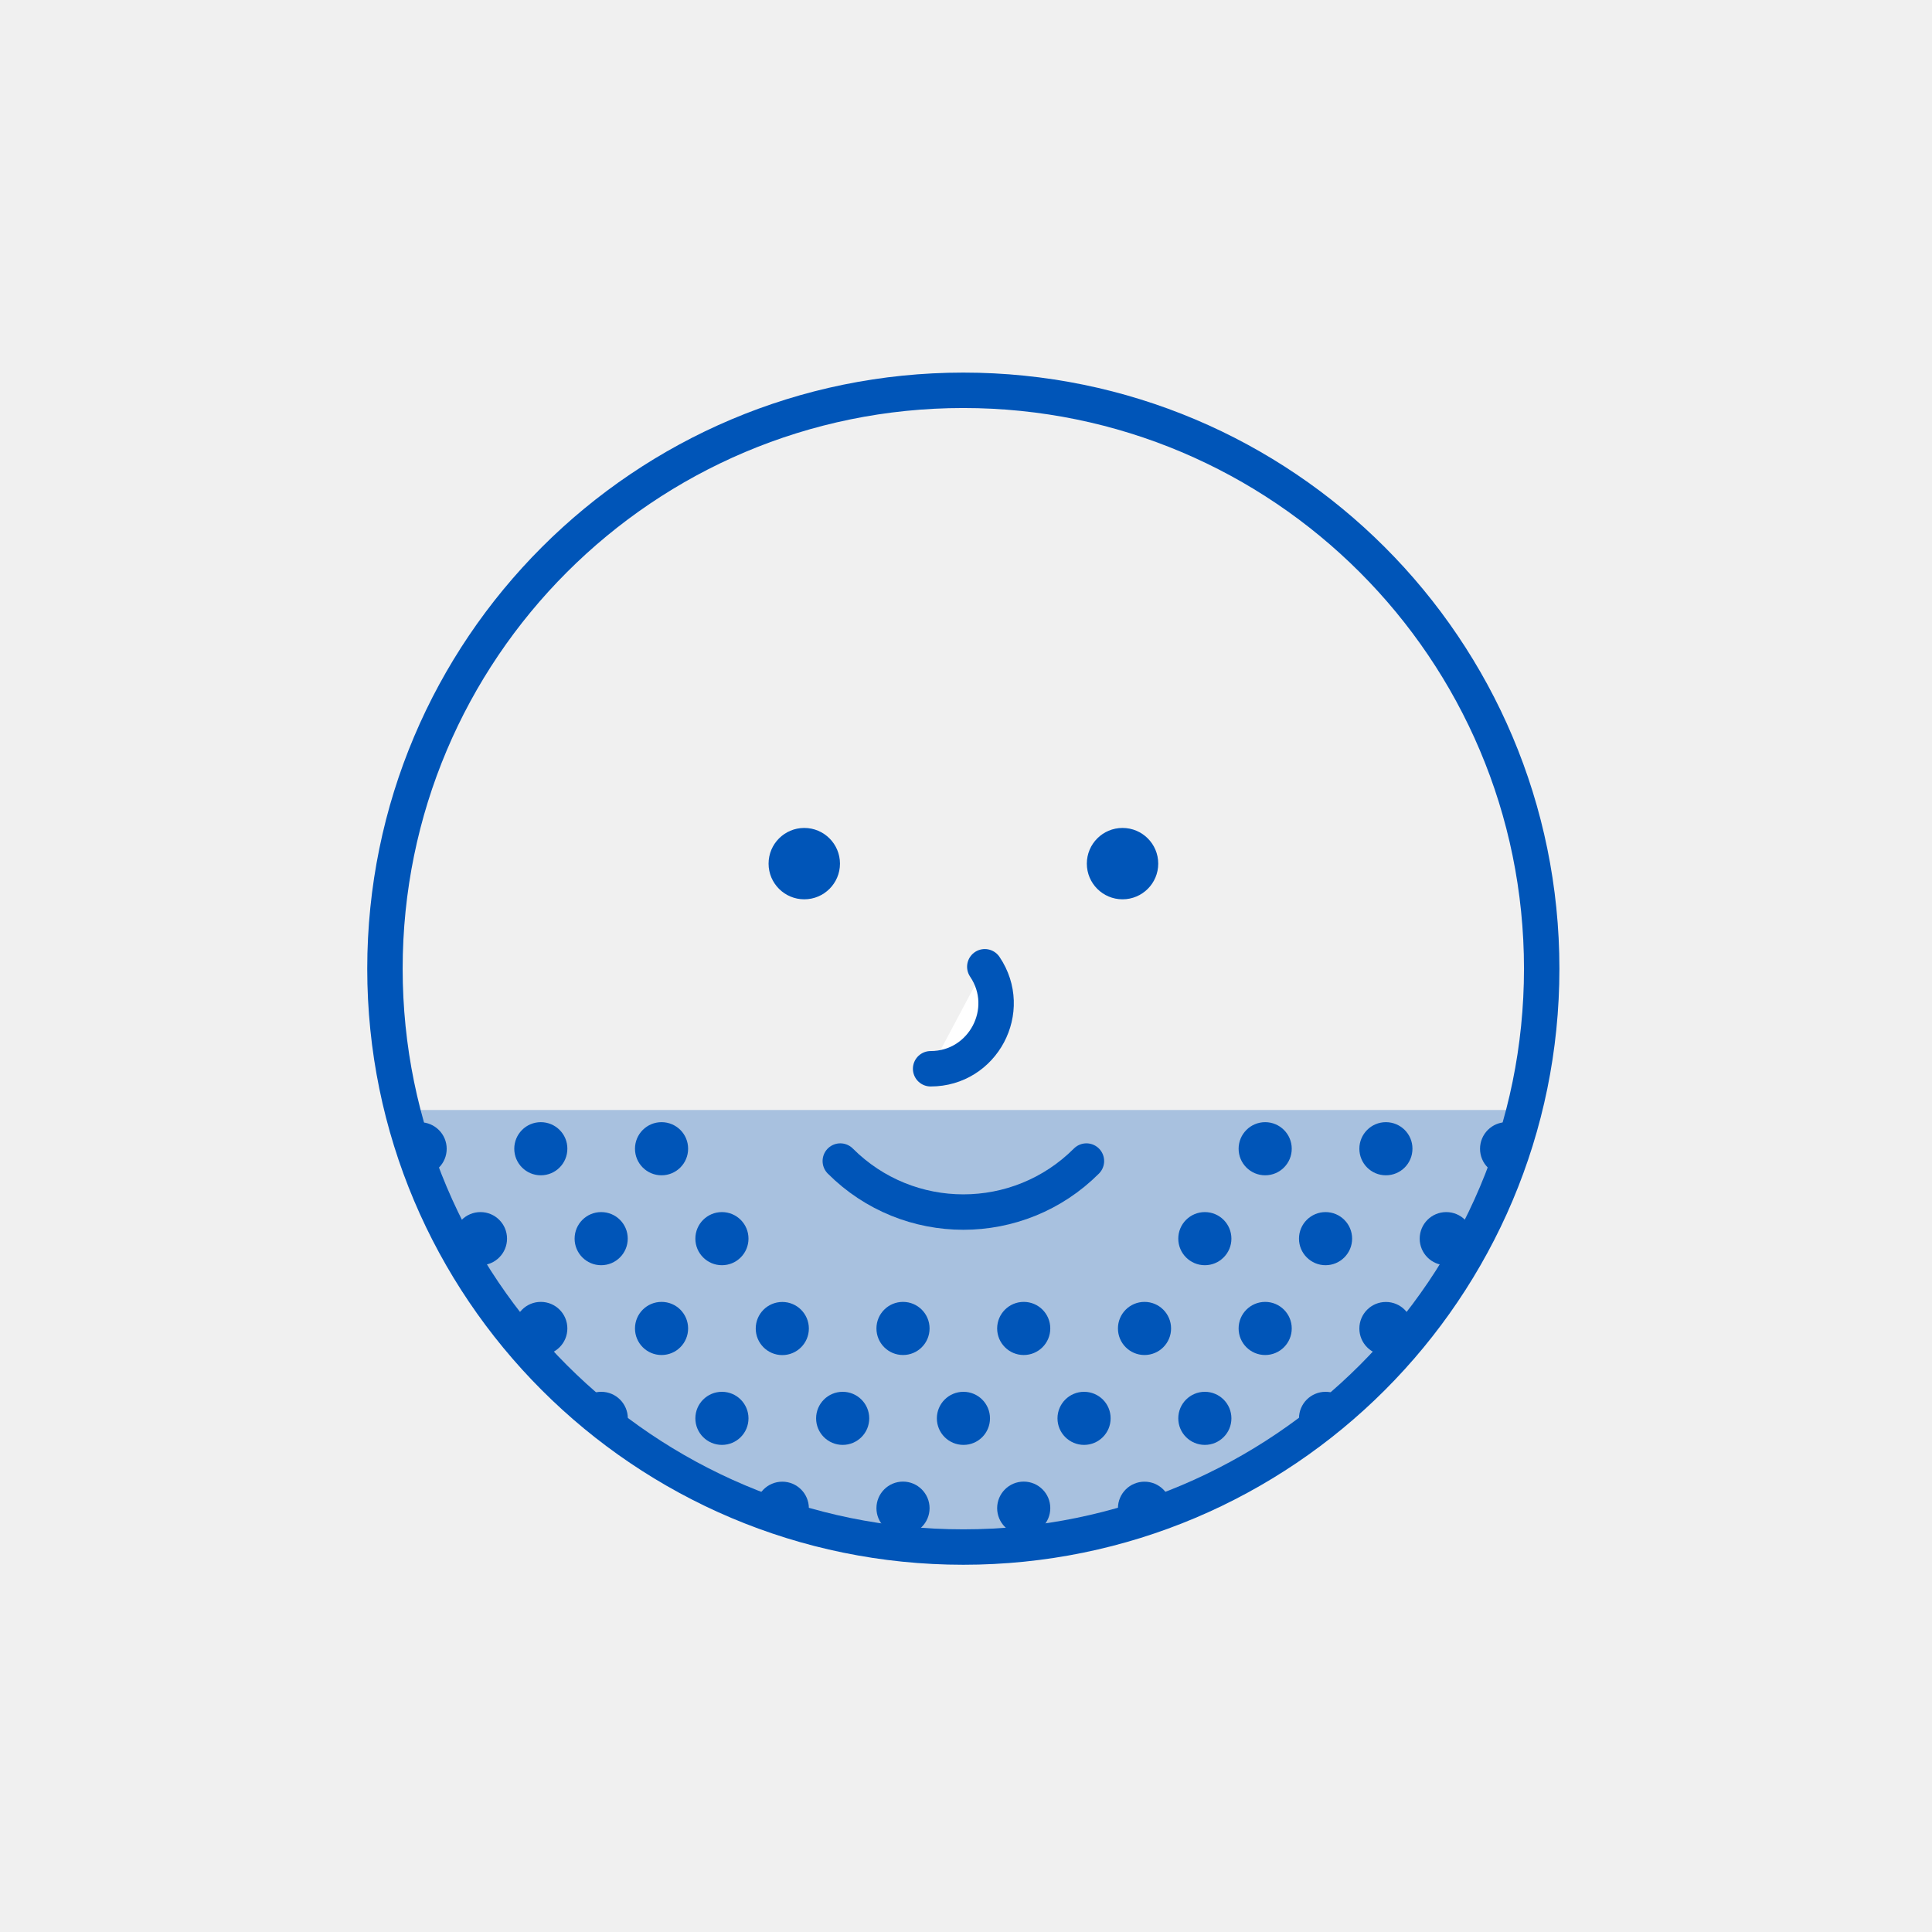
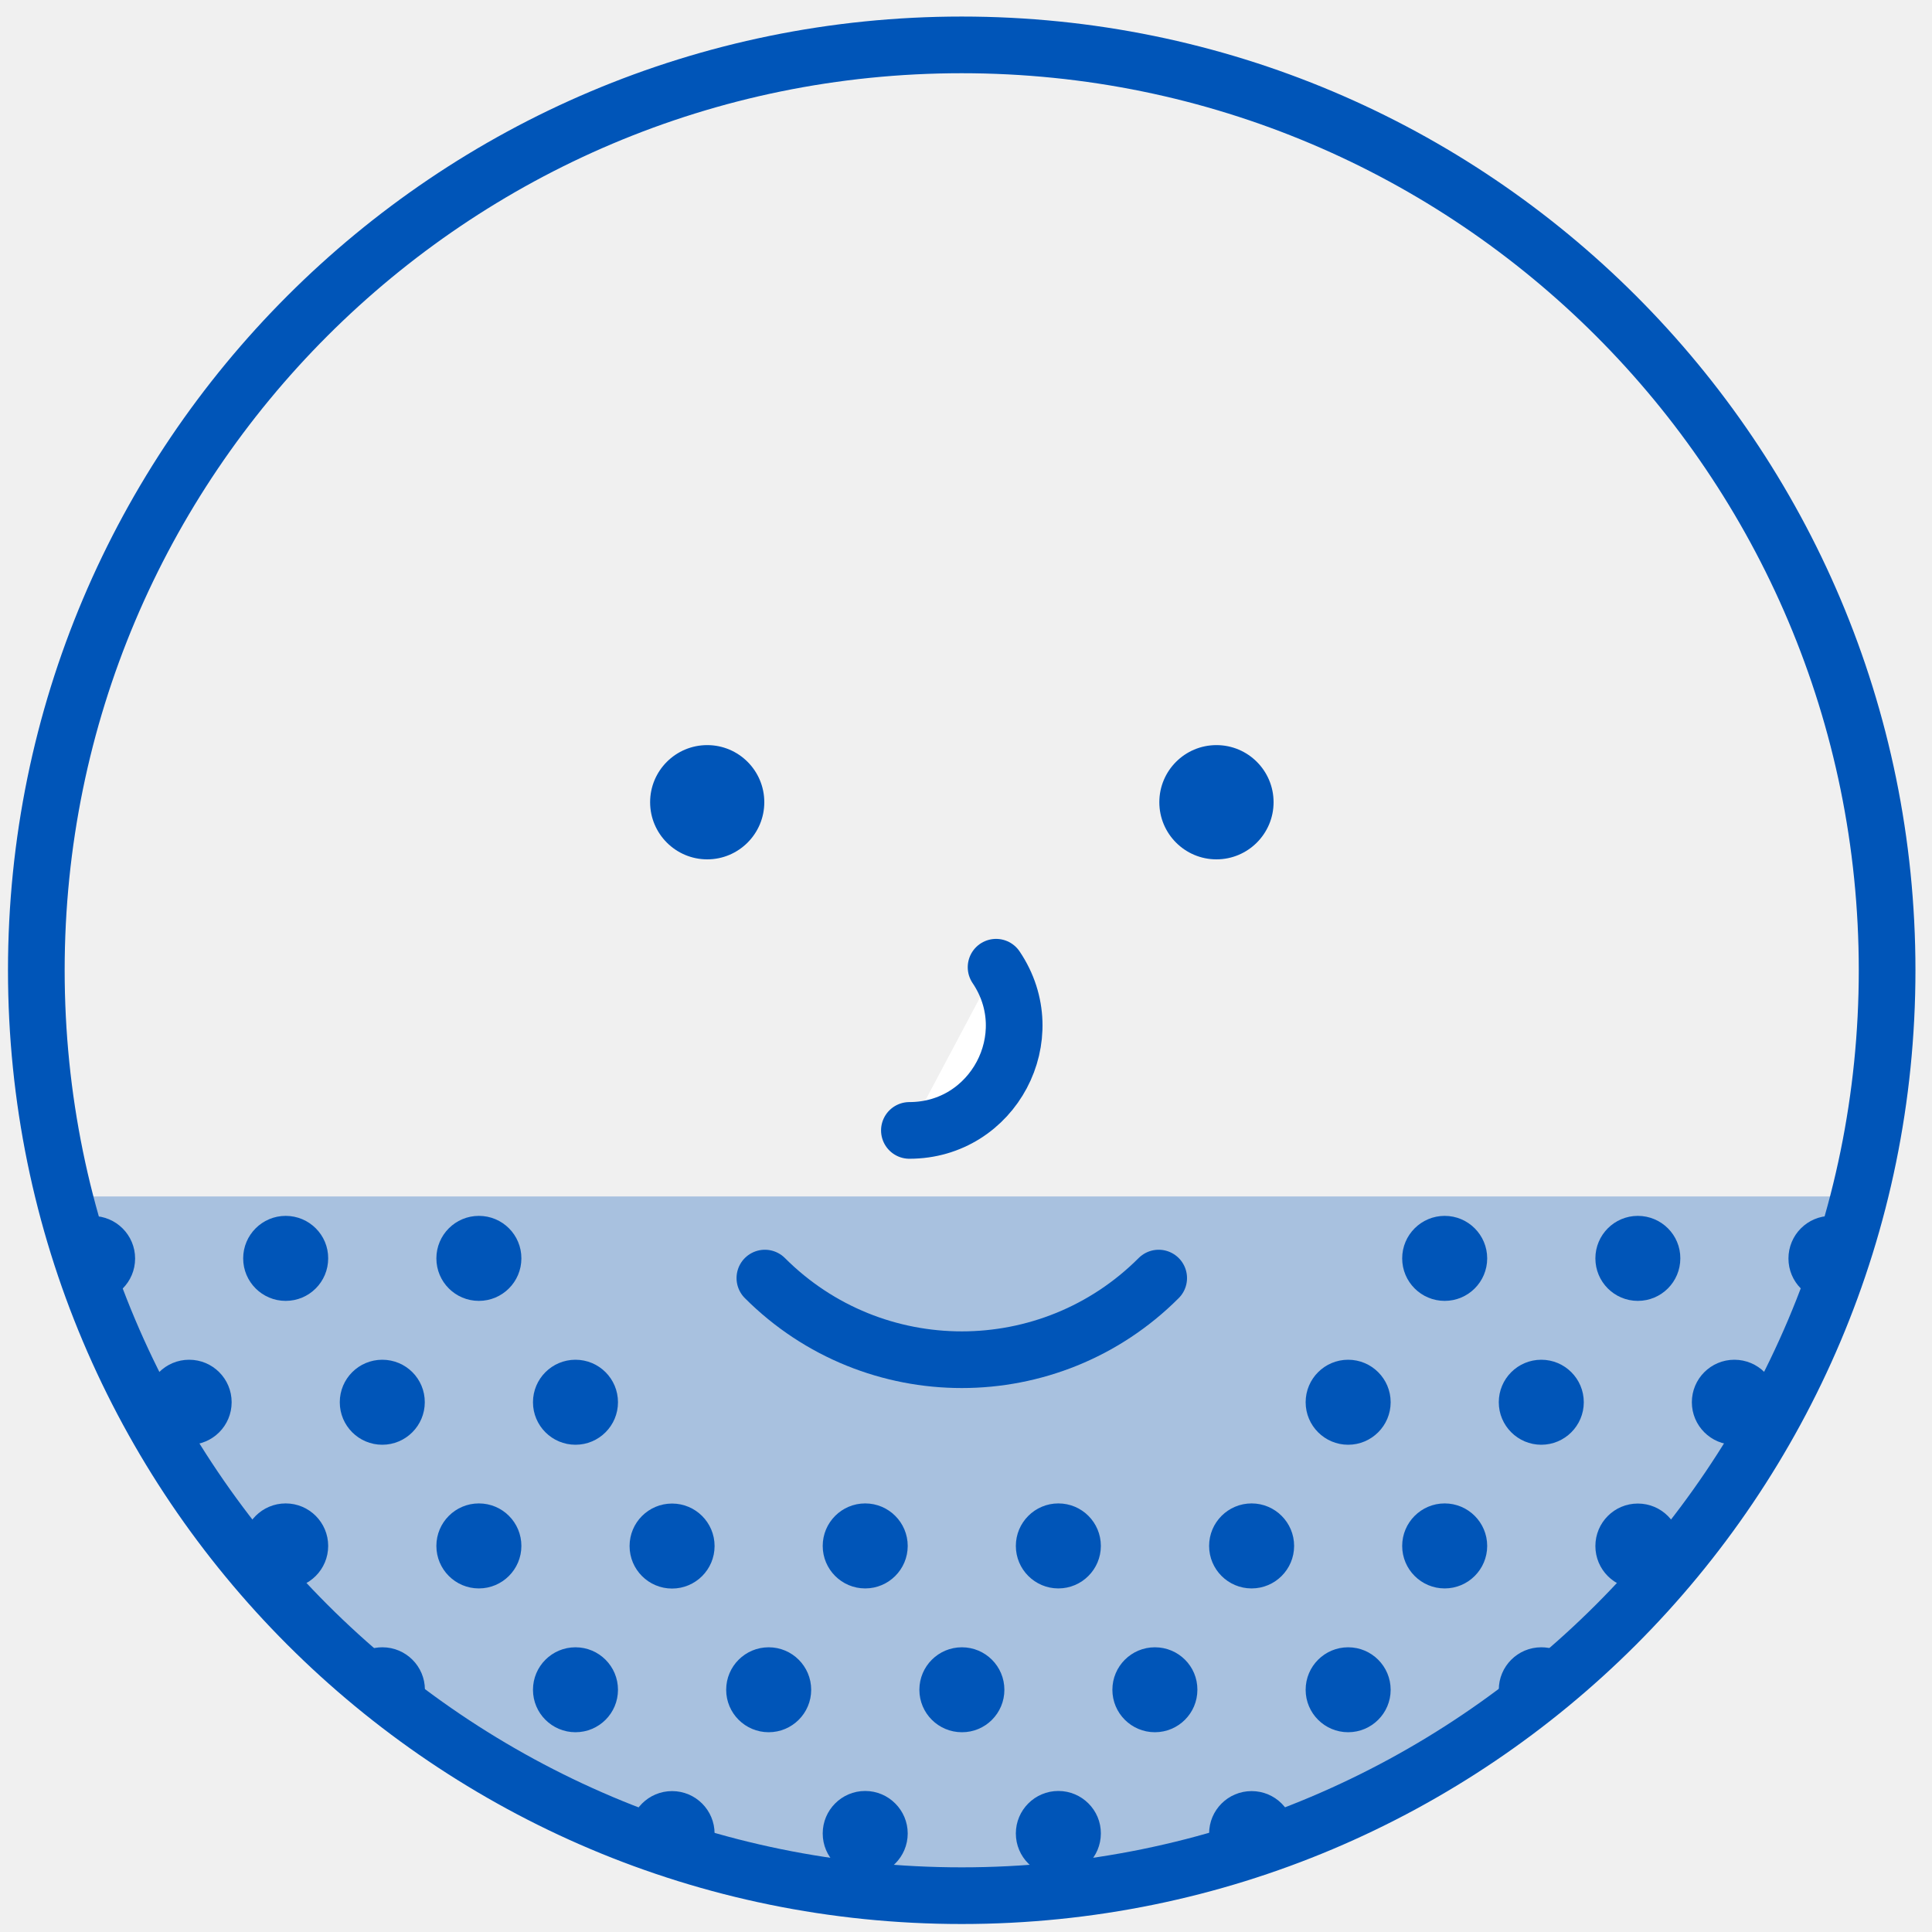
- <svg xmlns="http://www.w3.org/2000/svg" width="48" height="48" viewBox="0 0 48 48" fill="none">
-   <path opacity="0.3" d="M37.869 27.578H9.999C11.565 33.816 17.209 38.436 23.934 38.436C30.659 38.436 36.302 33.816 37.869 27.578Z" fill="#0055B8" />
-   <path d="M23.933 38.436C31.869 38.436 38.303 32.002 38.303 24.067C38.303 16.131 31.869 9.697 23.933 9.697C15.997 9.697 9.564 16.131 9.564 24.067C9.564 32.002 15.997 38.436 23.933 38.436Z" stroke="#0055B8" stroke-width="0.88" stroke-miterlimit="10" />
-   <path d="M24.467 24.019C25.196 25.098 24.423 26.553 23.121 26.553L24.467 24.019Z" fill="white" />
-   <path d="M24.467 24.019C25.196 25.098 24.423 26.553 23.121 26.553" stroke="#0055B8" stroke-width="0.88" stroke-miterlimit="10" stroke-linecap="round" stroke-linejoin="round" />
-   <path d="M26.992 28.846C25.303 30.536 22.566 30.536 20.877 28.846" stroke="#0055B8" stroke-width="0.88" stroke-miterlimit="10" stroke-linecap="round" stroke-linejoin="round" />
-   <path d="M19.982 22.343C20.471 22.343 20.869 21.946 20.869 21.457C20.869 20.967 20.471 20.57 19.982 20.57C19.492 20.57 19.095 20.967 19.095 21.457C19.095 21.946 19.492 22.343 19.982 22.343Z" fill="#0055B8" />
-   <path d="M27.889 22.343C28.379 22.343 28.776 21.946 28.776 21.457C28.776 20.967 28.379 20.57 27.889 20.57C27.399 20.57 27.002 20.967 27.002 21.457C27.002 21.946 27.399 22.343 27.889 22.343Z" fill="#0055B8" />
-   <path d="M28.435 32.345C28.07 32.345 27.775 32.641 27.775 33.005C27.775 33.37 28.07 33.665 28.435 33.665C28.799 33.665 29.095 33.37 29.095 33.005C29.095 32.641 28.799 32.345 28.435 32.345Z" fill="#0055B8" />
-   <path d="M25.434 36.81C25.07 36.81 24.774 37.106 24.774 37.47C24.774 37.834 25.07 38.13 25.434 38.13C25.798 38.13 26.094 37.834 26.094 37.47C26.096 37.108 25.8 36.81 25.434 36.81Z" fill="#0055B8" />
-   <path d="M25.434 32.345C25.07 32.345 24.774 32.641 24.774 33.005C24.774 33.37 25.07 33.665 25.434 33.665C25.798 33.665 26.094 33.37 26.094 33.005C26.094 32.641 25.8 32.345 25.434 32.345Z" fill="#0055B8" />
-   <path d="M26.933 34.579C26.569 34.579 26.273 34.874 26.273 35.239C26.273 35.603 26.569 35.898 26.933 35.898C27.297 35.898 27.593 35.603 27.593 35.239C27.595 34.874 27.299 34.579 26.933 34.579Z" fill="#0055B8" />
-   <path d="M34.432 33.667C34.797 33.667 35.092 33.371 35.092 33.007C35.092 32.642 34.797 32.347 34.432 32.347C34.068 32.347 33.773 32.642 33.773 33.007C33.773 33.371 34.068 33.667 34.432 33.667Z" fill="#0055B8" />
-   <path d="M34.432 27.88C34.068 27.88 33.773 28.176 33.773 28.54C33.773 28.905 34.068 29.2 34.432 29.2C34.797 29.2 35.092 28.905 35.092 28.54C35.094 28.176 34.797 27.88 34.432 27.88Z" fill="#0055B8" />
-   <path d="M32.933 30.114C32.569 30.114 32.273 30.409 32.273 30.774C32.273 31.138 32.569 31.434 32.933 31.434C33.297 31.434 33.593 31.138 33.593 30.774C33.593 30.409 33.297 30.114 32.933 30.114Z" fill="#0055B8" />
-   <path d="M35.931 30.114C35.567 30.114 35.272 30.409 35.272 30.774C35.272 31.138 35.567 31.434 35.931 31.434C36.296 31.434 36.591 31.138 36.591 30.774C36.593 30.409 36.297 30.114 35.931 30.114Z" fill="#0055B8" />
-   <path d="M29.934 34.579C29.57 34.579 29.274 34.874 29.274 35.239C29.274 35.603 29.57 35.898 29.934 35.898C30.298 35.898 30.594 35.603 30.594 35.239C30.594 34.874 30.298 34.579 29.934 34.579Z" fill="#0055B8" />
-   <path d="M29.934 30.114C29.57 30.114 29.274 30.409 29.274 30.774C29.274 31.138 29.57 31.434 29.934 31.434C30.298 31.434 30.594 31.138 30.594 30.774C30.594 30.409 30.298 30.114 29.934 30.114Z" fill="#0055B8" />
-   <path d="M31.433 27.88C31.069 27.88 30.773 28.176 30.773 28.54C30.773 28.905 31.069 29.2 31.433 29.2C31.797 29.2 32.093 28.905 32.093 28.54C32.093 28.176 31.797 27.88 31.433 27.88Z" fill="#0055B8" />
-   <path d="M31.433 32.345C31.069 32.345 30.773 32.641 30.773 33.005C30.773 33.37 31.069 33.665 31.433 33.665C31.797 33.665 32.093 33.37 32.093 33.005C32.093 32.641 31.797 32.345 31.433 32.345Z" fill="#0055B8" />
-   <path d="M17.936 34.579C17.572 34.579 17.276 34.874 17.276 35.239C17.276 35.603 17.572 35.898 17.936 35.898C18.301 35.898 18.596 35.603 18.596 35.239C18.596 34.874 18.301 34.579 17.936 34.579Z" fill="#0055B8" />
-   <path d="M13.436 32.345C13.072 32.345 12.777 32.641 12.777 33.005C12.777 33.37 13.072 33.665 13.436 33.665C13.801 33.665 14.096 33.37 14.096 33.005C14.096 32.641 13.801 32.345 13.436 32.345Z" fill="#0055B8" />
-   <path d="M22.435 32.345C22.07 32.345 21.775 32.641 21.775 33.005C21.775 33.37 22.07 33.665 22.435 33.665C22.799 33.665 23.095 33.37 23.095 33.005C23.095 32.641 22.799 32.345 22.435 32.345Z" fill="#0055B8" />
-   <path d="M13.436 27.88C13.072 27.88 12.777 28.176 12.777 28.54C12.777 28.905 13.072 29.2 13.436 29.2C13.801 29.2 14.096 28.905 14.096 28.54C14.098 28.176 13.801 27.88 13.436 27.88Z" fill="#0055B8" />
-   <path d="M14.936 30.114C14.571 30.114 14.276 30.409 14.276 30.774C14.276 31.138 14.571 31.434 14.936 31.434C15.3 31.434 15.596 31.138 15.596 30.774C15.597 30.409 15.302 30.114 14.936 30.114Z" fill="#0055B8" />
-   <path d="M20.096 37.472C20.096 37.107 19.8 36.812 19.436 36.812C19.072 36.812 18.776 37.107 18.776 37.472C18.776 37.611 18.82 37.741 18.894 37.848C19.135 37.938 19.38 38.024 19.626 38.102C19.897 38.019 20.096 37.769 20.096 37.472Z" fill="#0055B8" />
-   <path d="M15.598 35.239C15.598 34.874 15.302 34.579 14.938 34.579C14.637 34.579 14.387 34.781 14.306 35.054C14.605 35.323 14.917 35.58 15.237 35.825C15.45 35.715 15.598 35.495 15.598 35.239Z" fill="#0055B8" />
-   <path d="M29.095 37.472C29.095 37.107 28.799 36.812 28.435 36.812C28.07 36.812 27.775 37.107 27.775 37.472C27.775 37.769 27.974 38.019 28.244 38.102C28.493 38.024 28.736 37.938 28.977 37.848C29.051 37.741 29.095 37.611 29.095 37.472Z" fill="#0055B8" />
-   <path d="M36.771 28.542C36.771 28.906 37.066 29.202 37.431 29.202C37.447 29.202 37.461 29.198 37.477 29.197C37.612 28.813 37.735 28.422 37.839 28.025C37.726 27.937 37.586 27.88 37.432 27.88C37.066 27.88 36.771 28.176 36.771 28.542Z" fill="#0055B8" />
-   <path d="M32.933 34.579C32.569 34.579 32.273 34.874 32.273 35.239C32.273 35.495 32.421 35.715 32.634 35.825C32.954 35.58 33.266 35.325 33.565 35.054C33.484 34.779 33.234 34.579 32.933 34.579Z" fill="#0055B8" />
-   <path d="M24.596 35.239C24.596 34.874 24.301 34.579 23.936 34.579C23.572 34.579 23.276 34.874 23.276 35.239C23.276 35.603 23.572 35.898 23.936 35.898C24.299 35.9 24.596 35.605 24.596 35.239Z" fill="#0055B8" />
-   <path d="M11.098 28.542C11.098 28.178 10.802 27.882 10.438 27.882C10.283 27.882 10.144 27.937 10.031 28.027C10.135 28.424 10.257 28.815 10.394 29.199C10.41 29.201 10.424 29.204 10.44 29.204C10.802 29.202 11.098 28.907 11.098 28.542Z" fill="#0055B8" />
-   <path d="M11.937 30.114C11.573 30.114 11.277 30.409 11.277 30.774C11.277 31.138 11.573 31.434 11.937 31.434C12.302 31.434 12.597 31.138 12.597 30.774C12.597 30.409 12.302 30.114 11.937 30.114Z" fill="#0055B8" />
-   <path d="M20.936 34.579C20.572 34.579 20.276 34.874 20.276 35.239C20.276 35.603 20.572 35.898 20.936 35.898C21.3 35.898 21.596 35.603 21.596 35.239C21.596 34.874 21.3 34.579 20.936 34.579Z" fill="#0055B8" />
-   <path d="M22.435 36.81C22.07 36.81 21.775 37.106 21.775 37.47C21.775 37.834 22.07 38.13 22.435 38.13C22.799 38.13 23.095 37.834 23.095 37.47C23.095 37.108 22.799 36.81 22.435 36.81Z" fill="#0055B8" />
-   <path d="M16.436 27.88C16.071 27.88 15.776 28.176 15.776 28.54C15.776 28.905 16.071 29.2 16.436 29.2C16.8 29.2 17.096 28.905 17.096 28.54C17.097 28.176 16.802 27.88 16.436 27.88Z" fill="#0055B8" />
-   <path d="M16.436 32.345C16.071 32.345 15.776 32.641 15.776 33.005C15.776 33.37 16.071 33.665 16.436 33.665C16.8 33.665 17.096 33.37 17.096 33.005C17.096 32.641 16.802 32.345 16.436 32.345Z" fill="#0055B8" />
-   <path d="M19.436 33.667C19.8 33.667 20.096 33.371 20.096 33.007C20.096 32.642 19.8 32.347 19.436 32.347C19.071 32.347 18.776 32.642 18.776 33.007C18.776 33.371 19.071 33.667 19.436 33.667Z" fill="#0055B8" />
-   <path d="M17.936 31.434C18.301 31.434 18.596 31.138 18.596 30.774C18.596 30.409 18.301 30.114 17.936 30.114C17.572 30.114 17.276 30.409 17.276 30.774C17.276 31.138 17.572 31.434 17.936 31.434Z" fill="#0055B8" />
+ <svg xmlns="http://www.w3.org/2000/svg" width="30" height="30" viewBox="0 0 30 30" fill="none">
+   <path opacity="0.3" d="M28.869 18.578H0.999C2.565 24.816 8.209 29.436 14.934 29.436C21.659 29.436 27.302 24.816 28.869 18.578Z" fill="#0055B8" />
+   <path d="M14.933 29.436C22.869 29.436 29.303 23.003 29.303 15.066C29.303 7.13 22.869 0.697 14.933 0.697C6.997 0.697 0.564 7.13 0.564 15.066C0.564 23.003 6.997 29.436 14.933 29.436Z" stroke="#0055B8" stroke-width="0.88" stroke-miterlimit="10" />
+   <path d="M15.467 15.019C16.196 16.098 15.423 17.553 14.121 17.553L15.467 15.019Z" fill="white" />
+   <path d="M15.467 15.019C16.196 16.098 15.423 17.553 14.121 17.553" stroke="#0055B8" stroke-width="0.88" stroke-miterlimit="10" stroke-linecap="round" stroke-linejoin="round" />
+   <path d="M17.992 19.846C16.303 21.536 13.566 21.536 11.877 19.846" stroke="#0055B8" stroke-width="0.88" stroke-miterlimit="10" stroke-linecap="round" stroke-linejoin="round" />
+   <path d="M10.982 13.344C11.471 13.344 11.868 12.946 11.868 12.457C11.868 11.967 11.471 11.57 10.982 11.57C10.492 11.57 10.095 11.967 10.095 12.457C10.095 12.946 10.492 13.344 10.982 13.344Z" fill="#0055B8" />
+   <path d="M18.889 13.344C19.379 13.344 19.776 12.946 19.776 12.457C19.776 11.967 19.379 11.57 18.889 11.57C18.399 11.57 18.002 11.967 18.002 12.457C18.002 12.946 18.399 13.344 18.889 13.344Z" fill="#0055B8" />
+   <path d="M19.435 23.345C19.07 23.345 18.775 23.641 18.775 24.005C18.775 24.369 19.07 24.665 19.435 24.665C19.799 24.665 20.095 24.369 20.095 24.005C20.095 23.641 19.799 23.345 19.435 23.345Z" fill="#0055B8" />
+   <path d="M16.434 27.81C16.07 27.81 15.774 28.106 15.774 28.47C15.774 28.834 16.07 29.13 16.434 29.13C16.798 29.13 17.094 28.834 17.094 28.47C17.096 28.108 16.8 27.81 16.434 27.81Z" fill="#0055B8" />
+   <path d="M16.434 23.345C16.07 23.345 15.774 23.641 15.774 24.005C15.774 24.369 16.07 24.665 16.434 24.665C16.798 24.665 17.094 24.369 17.094 24.005C17.094 23.641 16.8 23.345 16.434 23.345Z" fill="#0055B8" />
+   <path d="M17.933 25.579C17.569 25.579 17.273 25.874 17.273 26.239C17.273 26.603 17.569 26.898 17.933 26.898C18.297 26.898 18.593 26.603 18.593 26.239C18.595 25.874 18.299 25.579 17.933 25.579Z" fill="#0055B8" />
+   <path d="M25.432 24.667C25.797 24.667 26.092 24.371 26.092 24.007C26.092 23.642 25.797 23.347 25.432 23.347C25.068 23.347 24.773 23.642 24.773 24.007C24.773 24.371 25.068 24.667 25.432 24.667Z" fill="#0055B8" />
+   <path d="M25.432 18.88C25.068 18.88 24.773 19.176 24.773 19.54C24.773 19.905 25.068 20.2 25.432 20.2C25.797 20.2 26.092 19.905 26.092 19.54C26.094 19.176 25.797 18.88 25.432 18.88Z" fill="#0055B8" />
+   <path d="M23.933 21.114C23.569 21.114 23.273 21.409 23.273 21.774C23.273 22.138 23.569 22.434 23.933 22.434C24.297 22.434 24.593 22.138 24.593 21.774C24.593 21.409 24.297 21.114 23.933 21.114Z" fill="#0055B8" />
+   <path d="M26.931 21.114C26.567 21.114 26.271 21.409 26.271 21.774C26.271 22.138 26.567 22.434 26.931 22.434C27.296 22.434 27.591 22.138 27.591 21.774C27.593 21.409 27.297 21.114 26.931 21.114Z" fill="#0055B8" />
+   <path d="M20.934 25.579C20.57 25.579 20.274 25.874 20.274 26.239C20.274 26.603 20.57 26.898 20.934 26.898C21.298 26.898 21.594 26.603 21.594 26.239C21.594 25.874 21.298 25.579 20.934 25.579Z" fill="#0055B8" />
+   <path d="M20.934 21.114C20.57 21.114 20.274 21.409 20.274 21.774C20.274 22.138 20.57 22.434 20.934 22.434C21.298 22.434 21.594 22.138 21.594 21.774C21.594 21.409 21.298 21.114 20.934 21.114Z" fill="#0055B8" />
+   <path d="M22.433 18.88C22.069 18.88 21.773 19.176 21.773 19.54C21.773 19.905 22.069 20.2 22.433 20.2C22.797 20.2 23.093 19.905 23.093 19.54C23.093 19.176 22.797 18.88 22.433 18.88Z" fill="#0055B8" />
+   <path d="M22.433 23.345C22.069 23.345 21.773 23.641 21.773 24.005C21.773 24.369 22.069 24.665 22.433 24.665C22.797 24.665 23.093 24.369 23.093 24.005C23.093 23.641 22.797 23.345 22.433 23.345Z" fill="#0055B8" />
+   <path d="M8.936 25.579C8.572 25.579 8.276 25.874 8.276 26.239C8.276 26.603 8.572 26.898 8.936 26.898C9.301 26.898 9.596 26.603 9.596 26.239C9.596 25.874 9.301 25.579 8.936 25.579Z" fill="#0055B8" />
+   <path d="M4.436 23.345C4.072 23.345 3.776 23.641 3.776 24.005C3.776 24.369 4.072 24.665 4.436 24.665C4.801 24.665 5.096 24.369 5.096 24.005C5.096 23.641 4.801 23.345 4.436 23.345Z" fill="#0055B8" />
+   <path d="M13.435 23.345C13.07 23.345 12.775 23.641 12.775 24.005C12.775 24.369 13.07 24.665 13.435 24.665C13.799 24.665 14.095 24.369 14.095 24.005C14.095 23.641 13.799 23.345 13.435 23.345Z" fill="#0055B8" />
+   <path d="M4.436 18.88C4.072 18.88 3.776 19.176 3.776 19.54C3.776 19.905 4.072 20.2 4.436 20.2C4.801 20.2 5.096 19.905 5.096 19.54C5.098 19.176 4.801 18.88 4.436 18.88Z" fill="#0055B8" />
+   <path d="M5.936 21.114C5.571 21.114 5.276 21.409 5.276 21.774C5.276 22.138 5.571 22.434 5.936 22.434C6.3 22.434 6.596 22.138 6.596 21.774C6.597 21.409 6.302 21.114 5.936 21.114Z" fill="#0055B8" />
+   <path d="M11.096 28.472C11.096 28.107 10.8 27.812 10.436 27.812C10.072 27.812 9.776 28.107 9.776 28.472C9.776 28.611 9.82 28.741 9.894 28.848C10.135 28.938 10.38 29.024 10.626 29.102C10.897 29.019 11.096 28.769 11.096 28.472Z" fill="#0055B8" />
+   <path d="M6.598 26.239C6.598 25.874 6.302 25.579 5.938 25.579C5.637 25.579 5.387 25.781 5.306 26.054C5.605 26.323 5.917 26.58 6.237 26.825C6.45 26.715 6.598 26.495 6.598 26.239Z" fill="#0055B8" />
+   <path d="M20.095 28.472C20.095 28.107 19.799 27.812 19.435 27.812C19.07 27.812 18.775 28.107 18.775 28.472C18.775 28.769 18.974 29.019 19.244 29.102C19.493 29.024 19.736 28.938 19.977 28.848C20.051 28.741 20.095 28.611 20.095 28.472Z" fill="#0055B8" />
+   <path d="M27.771 19.542C27.771 19.906 28.066 20.202 28.431 20.202C28.447 20.202 28.461 20.198 28.477 20.197C28.612 19.813 28.735 19.422 28.839 19.025C28.726 18.937 28.586 18.88 28.433 18.88C28.066 18.88 27.771 19.176 27.771 19.542Z" fill="#0055B8" />
+   <path d="M23.933 25.579C23.569 25.579 23.273 25.874 23.273 26.239C23.273 26.495 23.421 26.715 23.634 26.825C23.954 26.58 24.266 26.325 24.565 26.054C24.484 25.779 24.234 25.579 23.933 25.579Z" fill="#0055B8" />
+   <path d="M15.596 26.239C15.596 25.874 15.301 25.579 14.936 25.579C14.572 25.579 14.276 25.874 14.276 26.239C14.276 26.603 14.572 26.898 14.936 26.898C15.299 26.9 15.596 26.605 15.596 26.239Z" fill="#0055B8" />
+   <path d="M2.098 19.542C2.098 19.178 1.802 18.882 1.438 18.882C1.283 18.882 1.144 18.937 1.031 19.027C1.135 19.424 1.257 19.815 1.394 20.199C1.41 20.201 1.424 20.204 1.44 20.204C1.802 20.202 2.098 19.907 2.098 19.542Z" fill="#0055B8" />
+   <path d="M2.937 21.114C2.573 21.114 2.277 21.409 2.277 21.774C2.277 22.138 2.573 22.434 2.937 22.434C3.302 22.434 3.597 22.138 3.597 21.774C3.597 21.409 3.302 21.114 2.937 21.114Z" fill="#0055B8" />
+   <path d="M11.936 25.579C11.572 25.579 11.276 25.874 11.276 26.239C11.276 26.603 11.572 26.898 11.936 26.898C12.3 26.898 12.596 26.603 12.596 26.239C12.596 25.874 12.3 25.579 11.936 25.579Z" fill="#0055B8" />
+   <path d="M13.435 27.81C13.07 27.81 12.775 28.106 12.775 28.47C12.775 28.834 13.07 29.13 13.435 29.13C13.799 29.13 14.095 28.834 14.095 28.47C14.095 28.108 13.799 27.81 13.435 27.81Z" fill="#0055B8" />
+   <path d="M7.436 18.88C7.071 18.88 6.776 19.176 6.776 19.54C6.776 19.905 7.071 20.2 7.436 20.2C7.8 20.2 8.096 19.905 8.096 19.54C8.097 19.176 7.802 18.88 7.436 18.88Z" fill="#0055B8" />
+   <path d="M7.436 23.345C7.071 23.345 6.776 23.641 6.776 24.005C6.776 24.369 7.071 24.665 7.436 24.665C7.8 24.665 8.096 24.369 8.096 24.005C8.096 23.641 7.802 23.345 7.436 23.345Z" fill="#0055B8" />
+   <path d="M10.436 24.667C10.8 24.667 11.096 24.371 11.096 24.007C11.096 23.642 10.8 23.347 10.436 23.347C10.071 23.347 9.776 23.642 9.776 24.007C9.776 24.371 10.071 24.667 10.436 24.667Z" fill="#0055B8" />
+   <path d="M8.936 22.434C9.301 22.434 9.596 22.138 9.596 21.774C9.596 21.409 9.301 21.114 8.936 21.114C8.572 21.114 8.276 21.409 8.276 21.774C8.276 22.138 8.572 22.434 8.936 22.434Z" fill="#0055B8" />
</svg>
